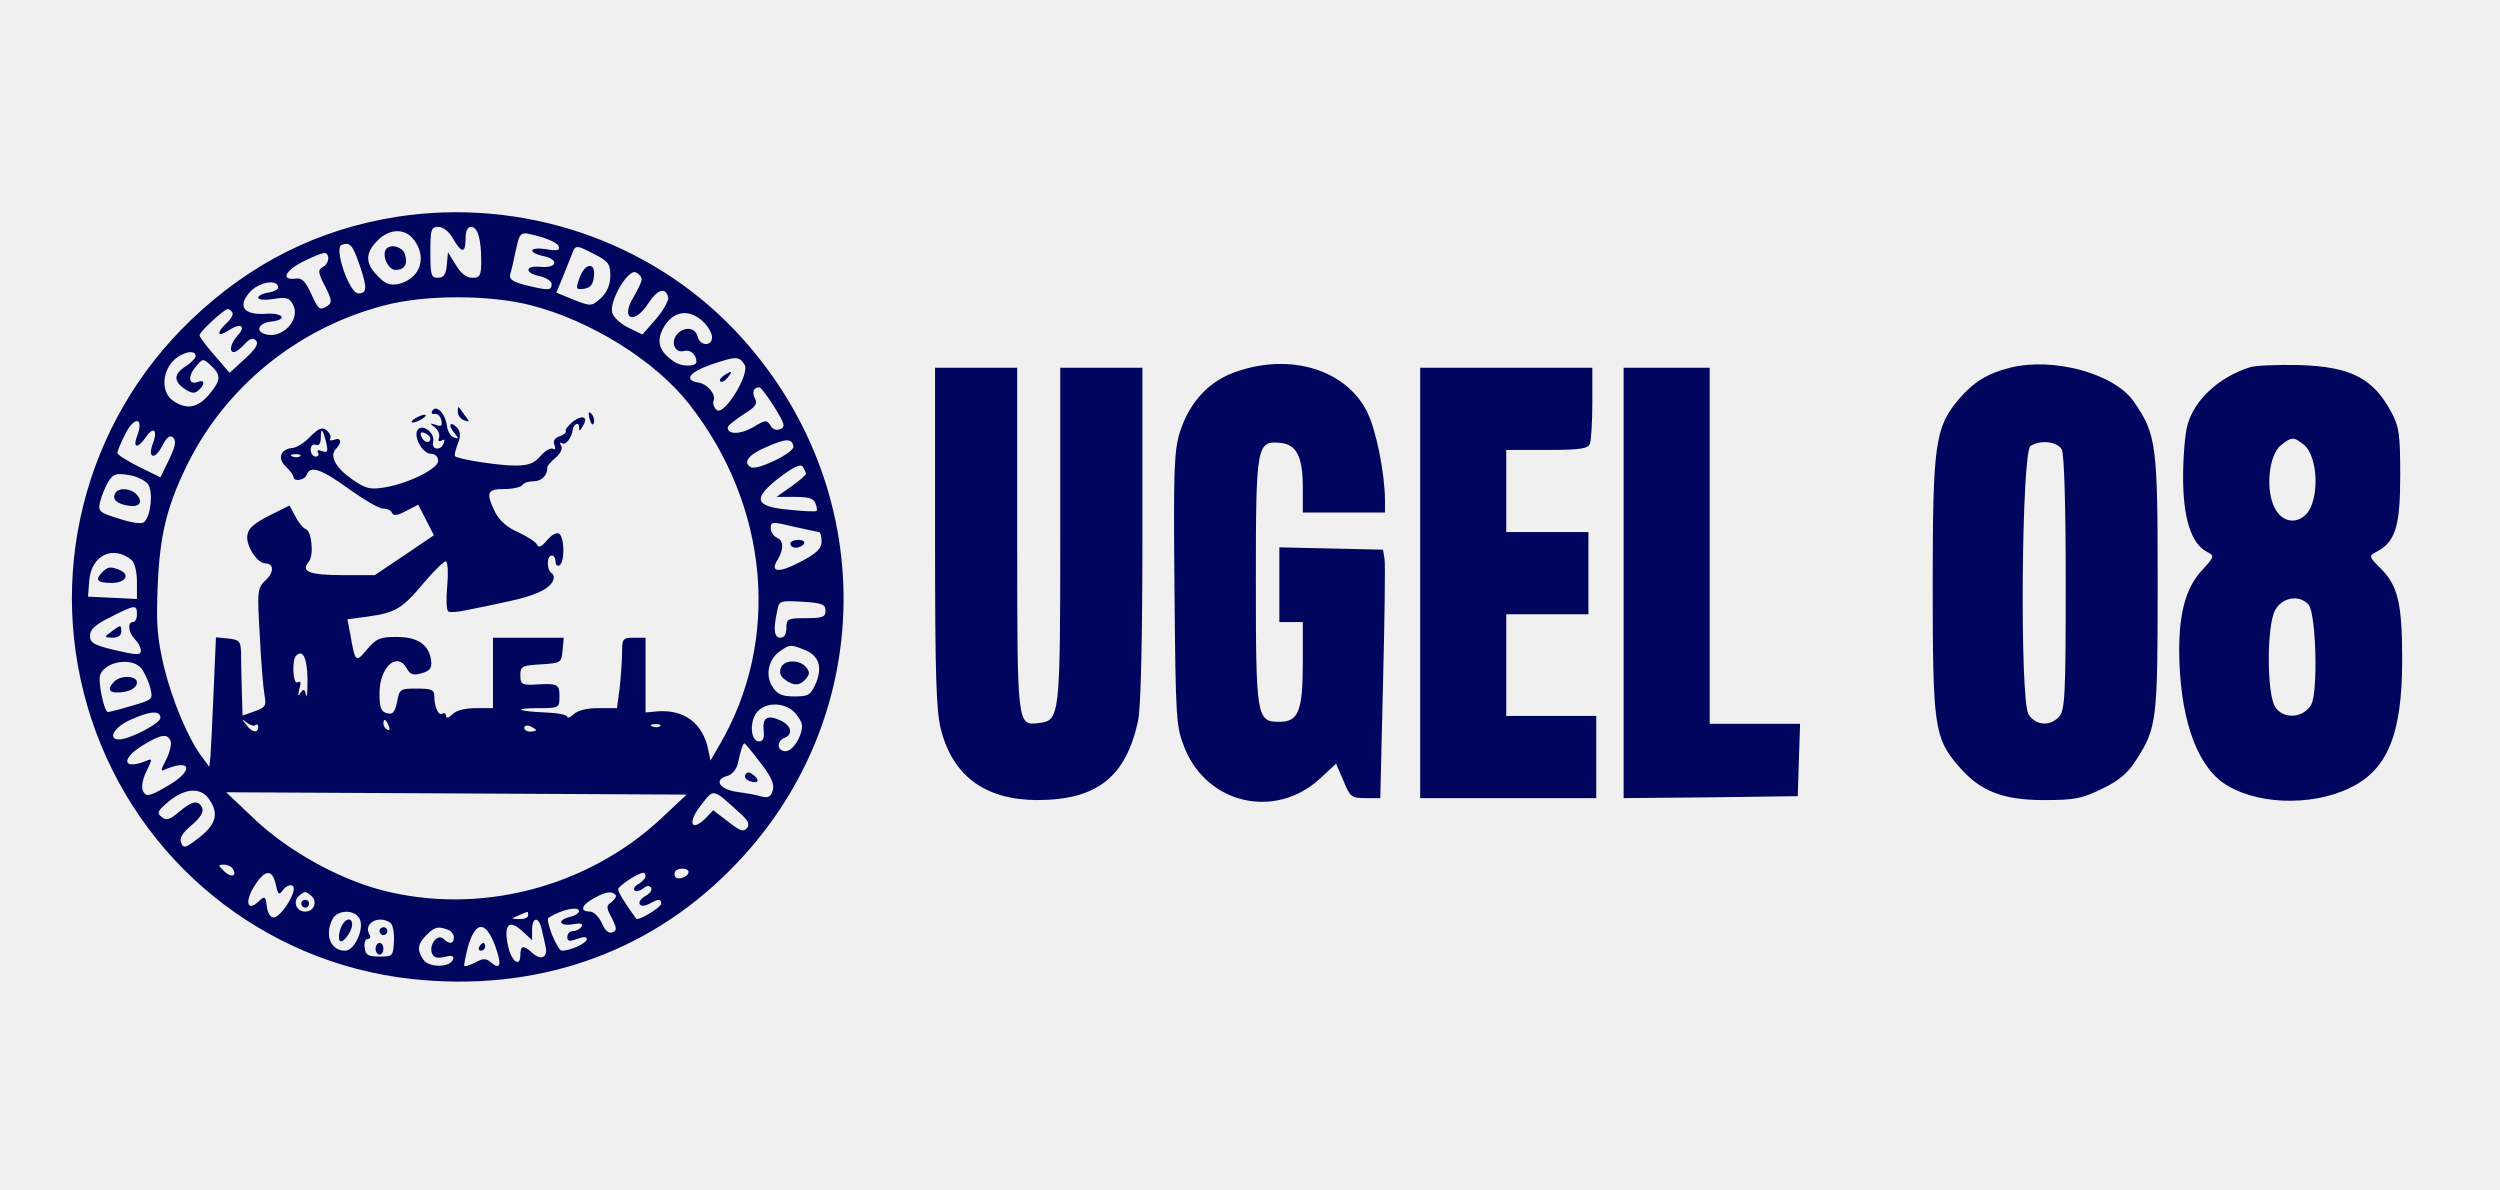
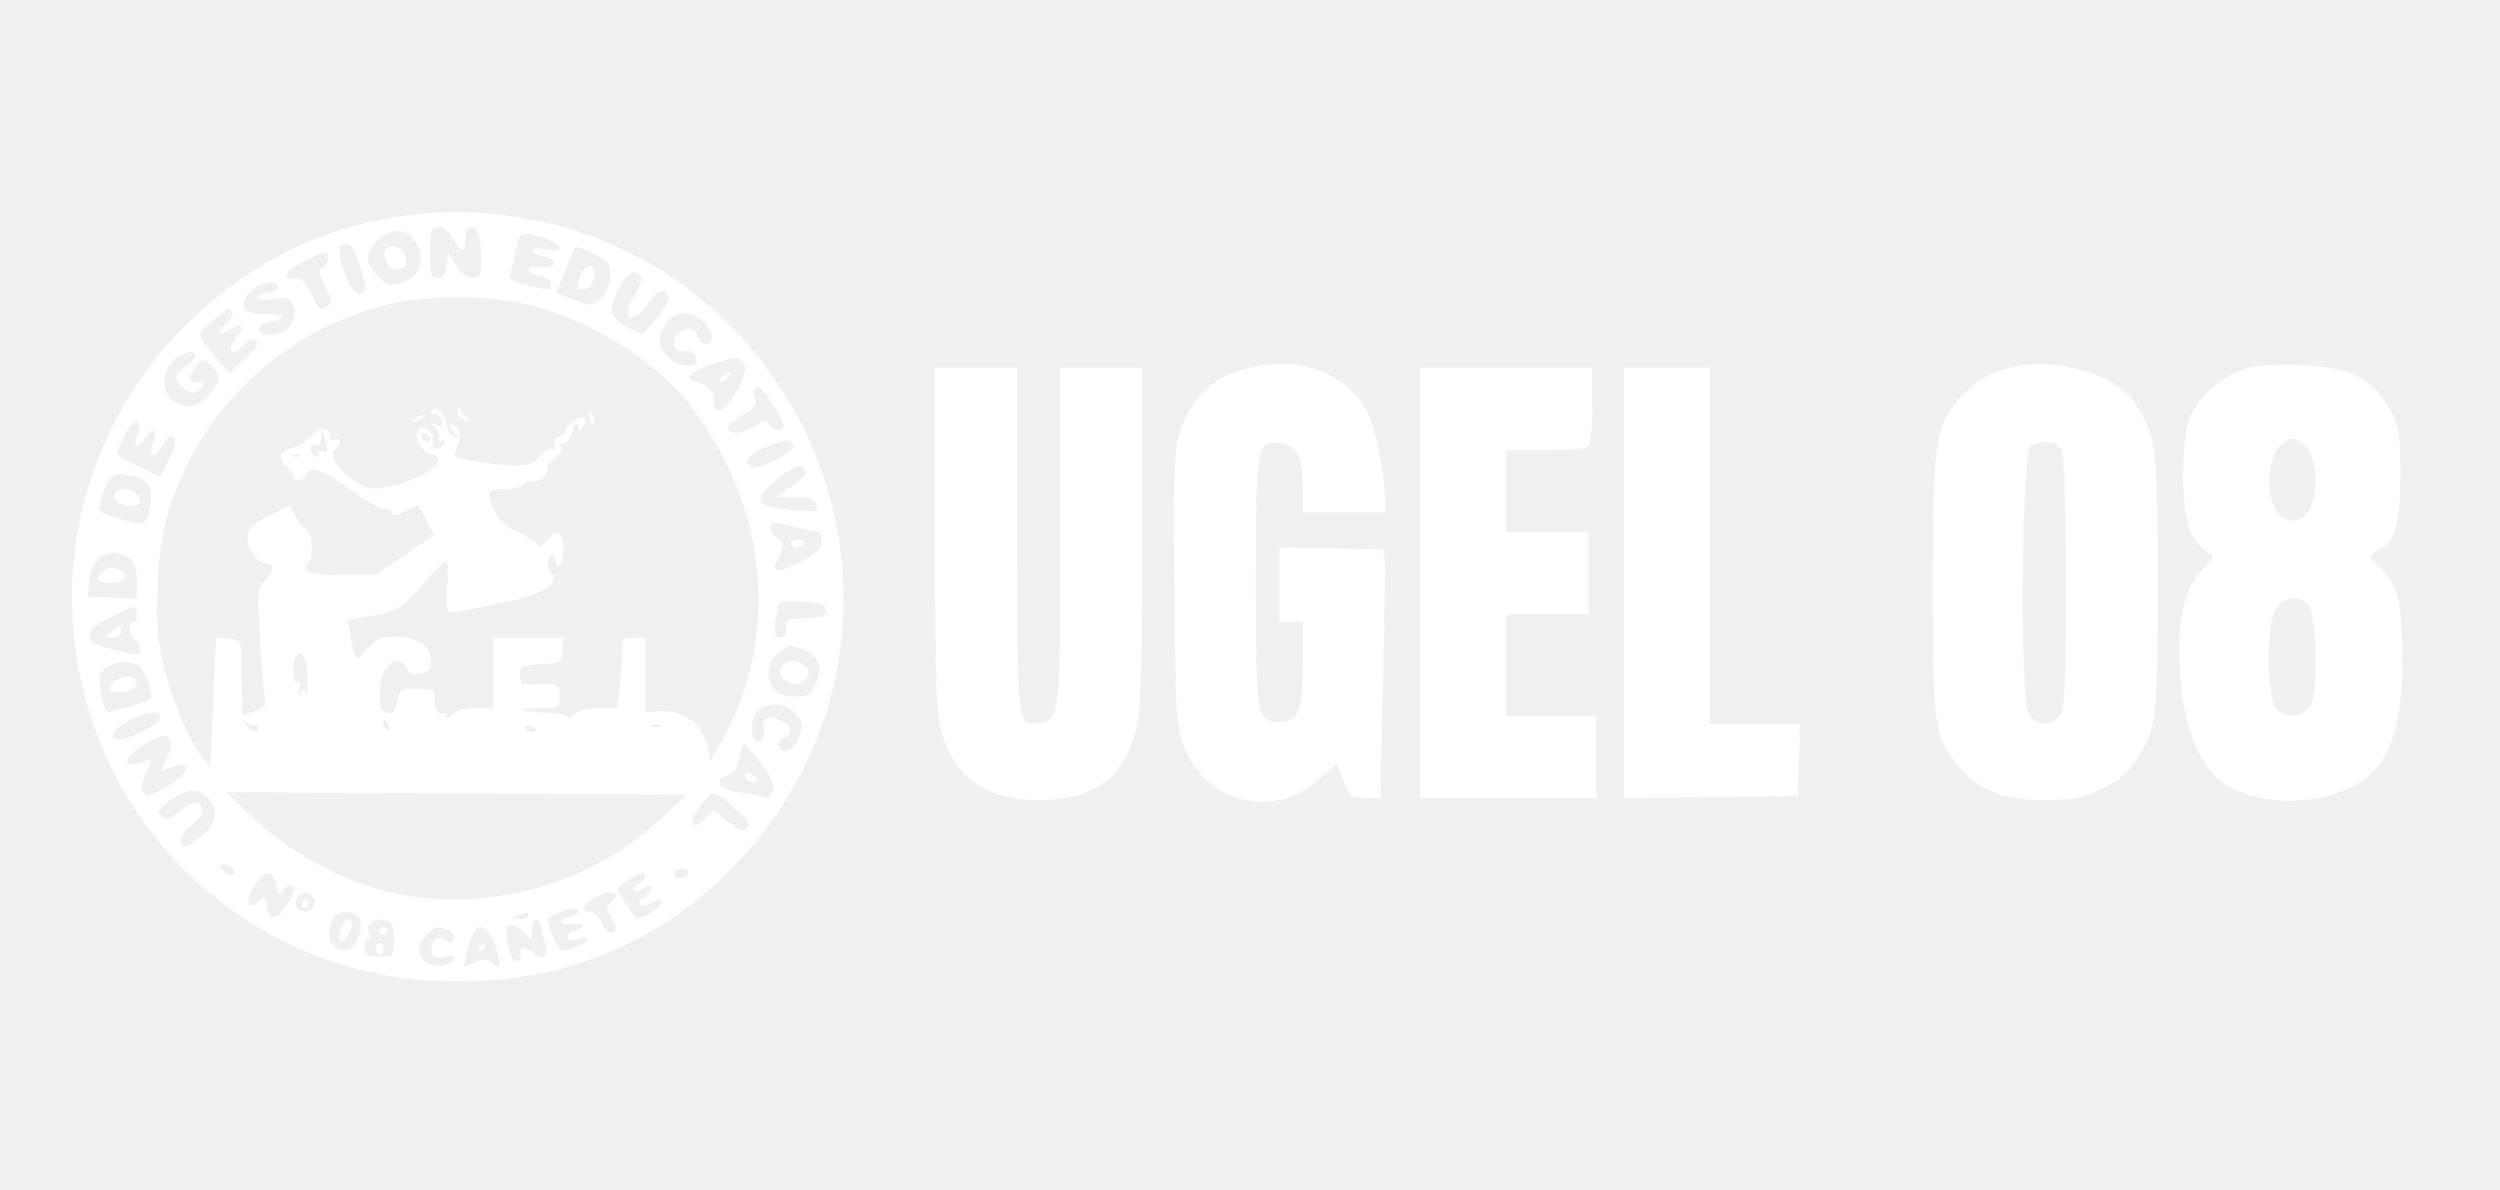
<svg xmlns="http://www.w3.org/2000/svg" version="1.0" width="639pt" height="304pt" viewBox="0 0 639 304" preserveAspectRatio="xMidYMid meet">
-   <g transform="translate(0,304) scale(0.1,-0.1)" fill="#00065D" stroke="none">
+   <g transform="translate(0,304) scale(0.1,-0.1)" fill="#ffffff" stroke="none">
    <path d="M1015 2486 c-202 -32 -374 -118 -526 -263 -276 -264 -375 -660 -255 -1022 120 -362 438 -621 816 -663 315 -35 601 62 815 277 383 382 389 985 13 1381 -219 230 -544 339 -863 290z m143 -56 c22 -38 32 -38 32 0 0 19 5 30 14 30 17 0 26 -31 26 -87 0 -38 -3 -43 -23 -43 -15 0 -29 11 -42 33 l-20 32 -3 -32 c-2 -25 -8 -33 -23 -33 -17 0 -19 7 -19 65 0 59 2 65 20 65 13 0 28 -12 38 -30z m-105 3 c41 -46 24 -105 -35 -119 -21 -4 -33 0 -52 20 -33 32 -33 60 -1 91 28 29 65 32 88 8z m375 -23 c4 -10 -4 -12 -32 -7 -44 7 -49 -9 -5 -18 39 -9 32 -31 -9 -27 -41 4 -42 -16 -2 -24 17 -4 30 -13 30 -20 0 -17 -8 -17 -66 -3 -34 9 -43 15 -40 28 3 9 8 30 11 46 15 67 11 64 62 51 26 -7 49 -18 51 -26z m-508 -50 c19 -56 18 -70 -4 -70 -23 0 -63 116 -43 124 22 8 28 1 47 -54z m600 30 c35 -18 40 -25 40 -55 0 -22 -8 -41 -22 -55 -26 -24 -27 -24 -77 -4 l-39 16 15 36 c8 20 19 47 24 60 10 27 10 27 59 2z m-694 -32 c-14 -8 -14 -13 5 -50 17 -33 18 -42 7 -49 -21 -14 -24 -11 -43 31 -14 30 -23 40 -38 38 -43 -6 -27 23 25 47 47 22 53 23 57 8 1 -9 -4 -20 -13 -25z m814 -32 c0 -6 -9 -26 -20 -44 -36 -59 1 -74 38 -16 23 35 44 41 50 13 1 -8 -13 -33 -31 -54 l-35 -40 -35 17 c-19 9 -38 26 -42 38 -9 28 39 112 60 104 8 -4 15 -11 15 -18z m-929 -21 c0 -5 -12 -11 -26 -13 -14 -2 -25 -8 -25 -13 0 -5 17 -7 39 -3 33 5 41 3 50 -15 21 -39 -31 -91 -74 -74 -23 8 -12 28 18 31 44 5 31 23 -14 20 -57 -4 -73 20 -39 57 24 25 71 32 71 10z m645 -45 c153 -39 317 -141 404 -251 206 -261 237 -605 78 -875 l-22 -38 -6 29 c-14 66 -60 101 -127 97 l-33 -3 0 96 0 95 -30 0 c-28 0 -30 -3 -30 -37 0 -21 -3 -62 -6 -90 l-7 -53 -48 0 c-30 0 -53 -6 -63 -16 -9 -8 -16 -11 -16 -6 0 5 -26 10 -57 11 -73 3 -83 11 -15 11 51 0 52 1 52 30 0 32 -4 34 -67 30 -29 -1 -33 2 -33 24 0 23 4 25 53 28 51 3 52 4 55 36 l3 32 -90 0 -91 0 0 -90 0 -90 -44 0 c-27 0 -51 -6 -60 -16 -9 -9 -16 -11 -16 -4 0 6 -4 9 -9 6 -10 -7 -21 17 -21 45 0 16 -7 19 -45 19 -42 0 -44 -1 -50 -34 -6 -27 -11 -33 -26 -29 -15 4 -19 14 -19 51 0 67 45 108 70 63 8 -15 16 -18 37 -12 22 6 27 13 25 32 -5 41 -34 61 -88 61 -43 0 -52 -4 -76 -32 -29 -35 -30 -34 -43 41 l-7 36 52 7 c71 10 88 20 144 87 27 32 52 56 56 54 5 -3 6 -31 3 -64 -3 -32 -2 -61 3 -64 5 -3 27 -1 49 4 22 4 69 14 105 22 67 14 106 32 114 54 3 7 1 15 -4 18 -13 8 -13 45 0 45 6 0 10 -7 10 -16 0 -8 5 -12 10 -9 14 8 13 72 -1 81 -7 4 -20 -4 -31 -17 -13 -16 -21 -20 -25 -12 -2 7 -24 21 -47 32 -29 12 -49 30 -60 51 -25 51 -21 60 23 60 22 0 43 5 46 10 3 6 17 10 30 10 20 0 35 16 34 36 0 3 9 14 21 24 13 11 19 24 14 31 -4 7 -3 9 3 6 9 -6 24 14 27 35 2 14 16 21 16 7 0 -12 2 -12 9 1 16 24 1 31 -24 13 -12 -10 -21 -21 -19 -25 2 -4 -5 -9 -15 -13 -13 -4 -18 -11 -14 -22 4 -10 2 -14 -4 -10 -5 3 -20 -5 -31 -18 -17 -20 -32 -25 -66 -25 -41 0 -145 16 -153 24 -2 2 1 16 7 31 8 20 7 31 -1 41 -7 8 -14 12 -17 9 -3 -2 1 -12 9 -21 12 -15 12 -17 -1 -12 -8 2 -16 16 -18 31 -4 30 -27 54 -37 37 -4 -6 -1 -9 6 -8 7 2 15 -6 17 -16 3 -15 0 -17 -14 -12 -17 5 -17 5 -3 -6 9 -7 14 -19 11 -27 -3 -8 0 -11 7 -7 6 4 9 2 5 -7 -7 -20 -32 -17 -27 3 6 21 -24 47 -38 33 -15 -15 10 -63 33 -63 10 0 18 -7 18 -18 0 -20 -76 -58 -138 -68 -36 -6 -48 -3 -82 21 -42 29 -59 60 -41 78 16 16 13 30 -5 23 -8 -3 -13 -2 -10 3 3 5 -1 14 -9 21 -11 9 -20 6 -42 -16 -15 -16 -36 -29 -46 -29 -30 -3 -39 -27 -16 -48 10 -10 19 -21 19 -26 0 -13 29 -9 34 6 9 24 38 14 108 -37 38 -27 77 -50 87 -50 11 0 21 -5 23 -11 3 -8 14 -7 36 5 l31 16 20 -39 20 -39 -75 -51 -76 -51 -83 0 c-84 0 -107 9 -86 34 14 16 8 79 -8 84 -6 2 -18 16 -26 32 l-15 28 -52 -26 c-41 -21 -54 -33 -56 -52 -3 -26 26 -70 46 -70 22 0 23 -22 2 -42 -22 -21 -23 -26 -16 -142 3 -67 9 -135 12 -152 5 -28 3 -32 -25 -42 l-31 -11 -2 67 c-1 37 -2 81 -2 97 -1 26 -5 30 -33 33 l-31 3 -6 -138 c-3 -76 -7 -150 -8 -165 l-3 -28 -17 23 c-36 46 -78 147 -99 233 -17 73 -20 109 -16 204 5 130 23 203 72 305 98 204 284 356 506 414 104 28 269 28 375 1z m-762 -19 c3 -4 -3 -16 -14 -26 -28 -26 -25 -39 5 -19 31 20 45 11 22 -14 -18 -20 -22 -42 -9 -42 5 0 17 9 27 20 13 15 22 17 29 10 8 -8 0 -22 -28 -47 l-39 -36 -38 44 c-21 24 -39 47 -39 52 0 9 62 66 72 67 4 0 9 -4 12 -9z m1203 -23 c13 -12 23 -30 23 -40 0 -24 -31 -23 -37 2 -6 24 -35 26 -53 5 -17 -21 -4 -49 19 -42 16 4 31 -9 31 -28 0 -12 -37 -13 -56 0 -38 25 -47 50 -30 84 24 46 66 54 103 19z m-1297 -88 c0 -5 -11 -17 -25 -26 -31 -20 -32 -38 -3 -58 16 -11 25 -13 35 -4 17 14 17 29 -1 22 -23 -9 -27 12 -7 37 19 23 19 24 40 5 27 -25 26 -38 -5 -75 -29 -34 -58 -39 -92 -15 -29 20 -29 70 0 101 22 23 58 31 58 13z m1403 -22 c15 -22 -52 -132 -71 -116 -7 6 -11 17 -8 24 6 16 -15 42 -38 46 -39 6 -25 26 31 46 65 22 72 22 86 0z m76 -108 c27 -44 29 -51 15 -57 -10 -4 -20 0 -25 10 -9 14 -13 14 -44 -5 -33 -19 -65 -19 -65 -1 0 5 18 19 39 33 31 19 38 27 31 41 -9 16 -4 29 11 29 4 0 21 -23 38 -50z m-1628 -73 c-13 -33 1 -35 22 -4 19 28 31 18 18 -16 -15 -39 5 -44 24 -6 12 23 20 28 28 20 8 -8 5 -23 -11 -56 l-22 -45 -55 27 c-30 15 -55 31 -55 35 0 5 9 27 21 50 23 45 47 41 30 -5z m483 -19 c5 -23 3 -26 -11 -21 -10 4 -14 2 -10 -4 3 -5 1 -10 -6 -10 -7 0 -13 8 -13 18 0 9 6 15 13 12 8 -3 13 3 13 18 0 28 5 23 14 -13z m266 11 c0 -14 -17 -10 -23 5 -4 10 -1 13 9 9 7 -3 14 -9 14 -14z m928 -20 c3 -16 -94 -63 -109 -53 -21 12 -6 32 39 51 52 23 66 23 70 2z m-1261 -25 c-3 -3 -12 -4 -19 -1 -8 3 -5 6 6 6 11 1 17 -2 13 -5z m1293 -45 c0 -3 -17 -18 -37 -32 l-38 -27 47 0 c33 0 48 -4 52 -16 4 -9 5 -18 3 -20 -2 -2 -33 -1 -69 3 -90 8 -96 28 -25 83 36 27 54 35 59 27 4 -7 8 -15 8 -18z m-1682 -26 c14 -19 8 -80 -9 -97 -5 -6 -30 -3 -64 8 -52 16 -55 19 -49 44 4 15 13 38 21 51 13 20 20 22 51 17 21 -3 43 -14 50 -23z m1715 -123 c4 0 7 -11 7 -24 0 -18 -12 -30 -54 -52 -57 -30 -79 -27 -58 6 16 27 15 49 -3 56 -8 4 -15 14 -15 24 0 17 4 17 58 4 31 -7 60 -13 65 -14z m-1756 -72 c7 -6 13 -30 13 -55 l0 -44 -62 3 -63 3 3 40 c5 66 61 93 109 53z m1773 -129 c0 -16 -7 -19 -50 -19 -47 0 -50 -2 -50 -25 0 -16 -6 -25 -15 -25 -16 0 -19 19 -9 66 5 29 6 29 65 26 50 -3 59 -7 59 -23z m-1760 -9 c0 -11 -4 -20 -10 -20 -15 0 -12 -27 5 -44 8 -8 15 -21 15 -29 0 -12 -9 -12 -65 1 -55 13 -65 19 -65 37 0 16 14 29 53 48 63 32 67 32 67 7z m1704 -90 c38 -14 49 -43 32 -85 -14 -32 -19 -35 -55 -35 -32 0 -44 5 -56 24 -20 29 -11 71 18 91 25 18 28 18 61 5z m-1268 -76 c0 -32 -1 -50 -4 -40 -3 15 -6 16 -14 5 -6 -10 -7 -7 -3 10 5 16 4 21 -4 17 -12 -8 -16 56 -4 68 17 17 28 -5 29 -60z m-422 24 c8 -13 18 -35 21 -50 6 -25 4 -27 -48 -42 -30 -9 -58 -16 -61 -16 -10 0 -26 78 -20 95 15 37 87 46 108 13z m1666 -108 c11 -11 20 -27 20 -35 0 -28 -24 -65 -42 -65 -22 0 -24 25 -3 34 23 9 18 32 -11 45 -33 15 -46 6 -42 -27 2 -19 -2 -27 -12 -27 -22 0 -25 53 -4 76 22 25 69 24 94 -1z m-1620 -15 c0 -14 -79 -55 -106 -55 -30 0 -12 32 29 50 51 23 77 25 77 5z m243 -18 c4 3 7 1 7 -5 0 -17 -16 -15 -31 6 -12 15 -12 16 2 5 9 -7 19 -10 22 -6z m341 -3 c3 -8 2 -12 -4 -9 -6 3 -10 10 -10 16 0 14 7 11 14 -7z m376 -10 c0 -2 -7 -4 -15 -4 -8 0 -15 4 -15 10 0 5 7 7 15 4 8 -4 15 -8 15 -10z m317 10 c-3 -3 -12 -4 -19 -1 -8 3 -5 6 6 6 11 1 17 -2 13 -5z m-1251 -38 c3 -8 -2 -29 -11 -47 -16 -31 -16 -32 1 -24 66 26 67 -7 2 -44 -46 -27 -54 -28 -62 -14 -5 10 -3 28 8 51 16 33 16 34 -1 27 -59 -24 -65 5 -8 40 46 28 63 31 71 11z m1508 -56 c28 -36 36 -55 31 -71 -5 -16 -12 -19 -28 -15 -12 4 -41 9 -64 12 -46 7 -59 32 -23 41 11 3 23 17 26 32 8 36 13 51 17 51 1 0 20 -22 41 -50z m-1410 -92 c26 -37 19 -64 -24 -98 -36 -28 -41 -30 -47 -14 -5 12 3 25 27 45 21 18 31 33 27 43 -9 22 -25 20 -59 -9 -25 -21 -33 -23 -45 -13 -13 10 -10 16 19 40 41 34 81 36 102 6z m1156 -50 c-191 -178 -467 -248 -715 -183 -111 29 -239 101 -322 179 l-75 71 588 -3 589 -3 -65 -61z m202 13 c21 -19 25 -28 17 -38 -9 -10 -18 -7 -48 17 l-38 29 -20 -21 c-37 -36 -46 -10 -12 33 35 44 28 46 101 -20z m-1297 -142 c12 -19 -5 -23 -22 -6 -16 16 -16 17 -1 17 9 0 20 -5 23 -11z m1165 -8 c0 -12 -28 -22 -34 -12 -3 5 -3 11 1 15 9 9 33 7 33 -3z m-1055 -32 c6 -27 8 -28 19 -13 7 9 18 14 24 10 15 -9 -29 -81 -49 -81 -8 0 -15 12 -17 28 -3 27 -5 28 -22 12 -28 -26 -35 0 -10 40 27 43 46 45 55 4z m945 21 c0 -5 -8 -13 -17 -19 -10 -5 -15 -13 -11 -17 4 -4 14 -1 22 5 9 8 16 8 20 2 4 -6 -3 -15 -14 -21 -11 -6 -18 -15 -15 -21 4 -6 13 -5 25 1 23 13 30 13 30 0 0 -9 -59 -45 -64 -38 -30 41 -46 68 -46 75 0 8 48 40 63 42 4 1 7 -3 7 -9z m-853 -51 c15 -15 5 -39 -17 -39 -22 0 -32 24 -17 39 6 6 14 11 17 11 3 0 11 -5 17 -11z m776 4 c4 -3 -1 -11 -9 -18 -15 -10 -15 -14 0 -42 13 -26 13 -32 1 -36 -9 -4 -19 5 -27 24 -7 16 -21 29 -30 29 -27 0 -22 17 10 34 30 17 45 19 55 9z m-93 -42 c0 -5 -11 -12 -25 -15 -34 -9 -23 -25 11 -18 19 3 25 1 20 -7 -4 -6 -14 -11 -22 -11 -8 0 -14 -7 -14 -15 0 -11 5 -12 25 -5 16 6 25 6 25 0 0 -11 -42 -30 -64 -30 -11 0 -43 78 -34 84 32 21 78 31 78 17z m-561 -19 c13 -24 -12 -82 -37 -82 -37 0 -53 40 -32 81 13 24 56 25 69 1z m431 8 c0 -5 -10 -10 -22 -9 -22 0 -22 1 -3 9 11 5 21 9 23 9 1 1 2 -3 2 -9z m-353 -18 c7 -4 11 -25 10 -47 -2 -39 -3 -40 -37 -40 -29 0 -36 4 -38 23 -2 12 2 22 8 22 6 0 8 5 5 10 -18 29 21 52 52 32z m388 -19 c4 -16 8 -36 10 -45 5 -26 -13 -33 -34 -14 -23 21 -31 20 -31 -5 0 -34 -24 -16 -32 26 -11 52 4 66 37 35 l25 -23 0 26 c0 35 18 35 25 0z m-241 1 c9 -3 16 -12 16 -20 0 -17 -12 -18 -26 -4 -15 15 -38 -14 -30 -36 4 -12 13 -14 32 -10 19 5 25 3 22 -6 -7 -21 -60 -22 -75 -2 -18 25 -16 41 7 64 21 21 29 23 54 14z m121 -40 c18 -49 15 -65 -10 -44 -13 11 -20 11 -40 0 -14 -7 -26 -11 -28 -9 -2 2 3 25 10 52 19 63 44 64 68 1z" />
    <path d="M986 2402 c-10 -17 7 -52 25 -52 23 0 32 15 24 40 -6 20 -39 28 -49 12z" />
    <path d="M1481 2329 c-10 -28 -9 -30 12 -27 16 2 23 11 25 31 5 38 -23 36 -37 -4z" />
    <path d="M1170 1988 c0 -9 7 -19 16 -22 15 -6 15 -4 3 11 -7 10 -15 20 -16 22 -2 2 -3 -3 -3 -11z" />
    <path d="M1507 1969 c4 -13 8 -18 11 -10 2 7 -1 18 -6 23 -8 8 -9 4 -5 -13z" />
    <path d="M1060 1970 c-8 -5 -10 -10 -5 -10 6 0 17 5 25 10 8 5 11 10 5 10 -5 0 -17 -5 -25 -10z" />
    <path d="M1850 2080 c-8 -5 -12 -12 -9 -15 4 -3 12 1 19 10 14 17 11 19 -10 5z" />
    <path d="M295 1780 c-9 -15 2 -27 30 -32 30 -6 42 7 25 27 -14 17 -46 20 -55 5z" />
    <path d="M2020 1650 c0 -5 6 -10 14 -10 8 0 18 5 21 10 3 6 -3 10 -14 10 -12 0 -21 -4 -21 -10z" />
    <path d="M262 1578 c-20 -20 -14 -28 23 -28 37 0 49 22 19 34 -22 8 -28 8 -42 -6z" />
    <path d="M284 1425 c-19 -14 -18 -14 4 -15 13 0 22 6 22 15 0 19 -1 19 -26 0z" />
    <path d="M1996 1333 c-5 -11 -1 -22 10 -30 23 -17 39 -16 54 2 10 12 10 18 0 30 -17 20 -56 19 -64 -2z" />
    <path d="M292 1298 c-17 -17 -15 -28 7 -28 30 0 51 11 51 26 0 17 -41 19 -58 2z" />
    <path d="M1905 1060 c-3 -5 1 -13 10 -16 22 -9 29 1 11 15 -10 8 -16 9 -21 1z" />
    <path d="M770 730 c0 -5 5 -10 10 -10 6 0 10 5 10 10 0 6 -4 10 -10 10 -5 0 -10 -4 -10 -10z" />
    <path d="M871 668 c-5 -13 -6 -27 -3 -32 6 -11 32 22 32 41 0 21 -20 15 -29 -9z" />
    <path d="M970 660 c0 -5 5 -10 10 -10 6 0 10 5 10 10 0 6 -4 10 -10 10 -5 0 -10 -4 -10 -10z" />
    <path d="M960 615 c0 -8 5 -15 10 -15 6 0 10 7 10 15 0 8 -4 15 -10 15 -5 0 -10 -7 -10 -15z" />
    <path d="M1225 620 c-3 -5 -1 -10 4 -10 6 0 11 5 11 10 0 6 -2 10 -4 10 -3 0 -8 -4 -11 -10z" />
    <path d="M3160 2090 c-69 -23 -120 -78 -144 -154 -15 -47 -17 -96 -14 -402 3 -337 4 -351 26 -406 58 -144 232 -183 346 -78 l41 38 19 -44 c17 -41 20 -44 56 -44 l38 0 7 293 c4 160 6 303 4 317 l-4 25 -132 3 -133 3 0 -96 0 -95 30 0 30 0 0 -102 c0 -126 -11 -153 -60 -153 -58 0 -60 11 -60 360 0 348 2 359 63 353 41 -4 57 -35 57 -115 l0 -63 105 0 105 0 0 33 c-1 70 -22 175 -45 223 -53 108 -195 153 -335 104z" />
    <path d="M5137 2100 c-58 -15 -92 -36 -130 -80 -61 -72 -67 -114 -67 -476 0 -359 4 -390 65 -461 55 -65 113 -88 220 -88 79 0 97 4 148 29 44 21 66 40 88 75 52 81 54 100 54 451 0 353 -3 379 -60 462 -49 73 -206 116 -318 88z m133 -209 c6 -13 10 -139 10 -342 0 -286 -2 -324 -17 -341 -23 -25 -59 -23 -78 6 -23 35 -18 672 5 686 26 17 69 11 80 -9z" />
    <path d="M5750 2101 c-79 -25 -142 -84 -159 -148 -6 -21 -11 -81 -11 -133 0 -105 21 -169 60 -190 21 -11 21 -12 -13 -49 -40 -44 -57 -107 -57 -204 1 -164 41 -286 111 -337 79 -56 224 -63 325 -14 97 46 134 138 134 328 0 143 -11 189 -54 232 -32 32 -32 33 -11 44 48 25 60 66 60 195 0 104 -3 125 -22 160 -47 89 -105 118 -238 122 -55 1 -111 -1 -125 -6z m139 -198 c37 -31 40 -142 5 -178 -26 -26 -62 -19 -80 17 -24 46 -15 135 16 160 28 22 32 22 59 1z m12 -409 c19 -24 24 -220 7 -254 -19 -35 -70 -40 -92 -8 -22 31 -23 206 -1 248 18 34 63 41 86 14z" />
    <path d="M2390 1667 c0 -358 3 -443 15 -492 31 -119 113 -179 245 -180 154 0 228 59 259 203 7 34 11 202 11 477 l0 425 -105 0 -105 0 0 -427 c0 -467 -1 -475 -55 -481 -55 -7 -55 -8 -55 470 l0 438 -105 0 -105 0 0 -433z" />
    <path d="M3630 1550 l0 -550 225 0 225 0 0 105 0 105 -115 0 -115 0 0 130 0 130 105 0 105 0 0 105 0 105 -105 0 -105 0 0 105 0 105 104 0 c85 0 105 3 110 16 3 9 6 56 6 105 l0 89 -220 0 -220 0 0 -550z" />
    <path d="M4150 1550 l0 -550 223 2 222 3 3 93 3 92 -116 0 -115 0 0 455 0 455 -110 0 -110 0 0 -550z" />
  </g>
</svg>
